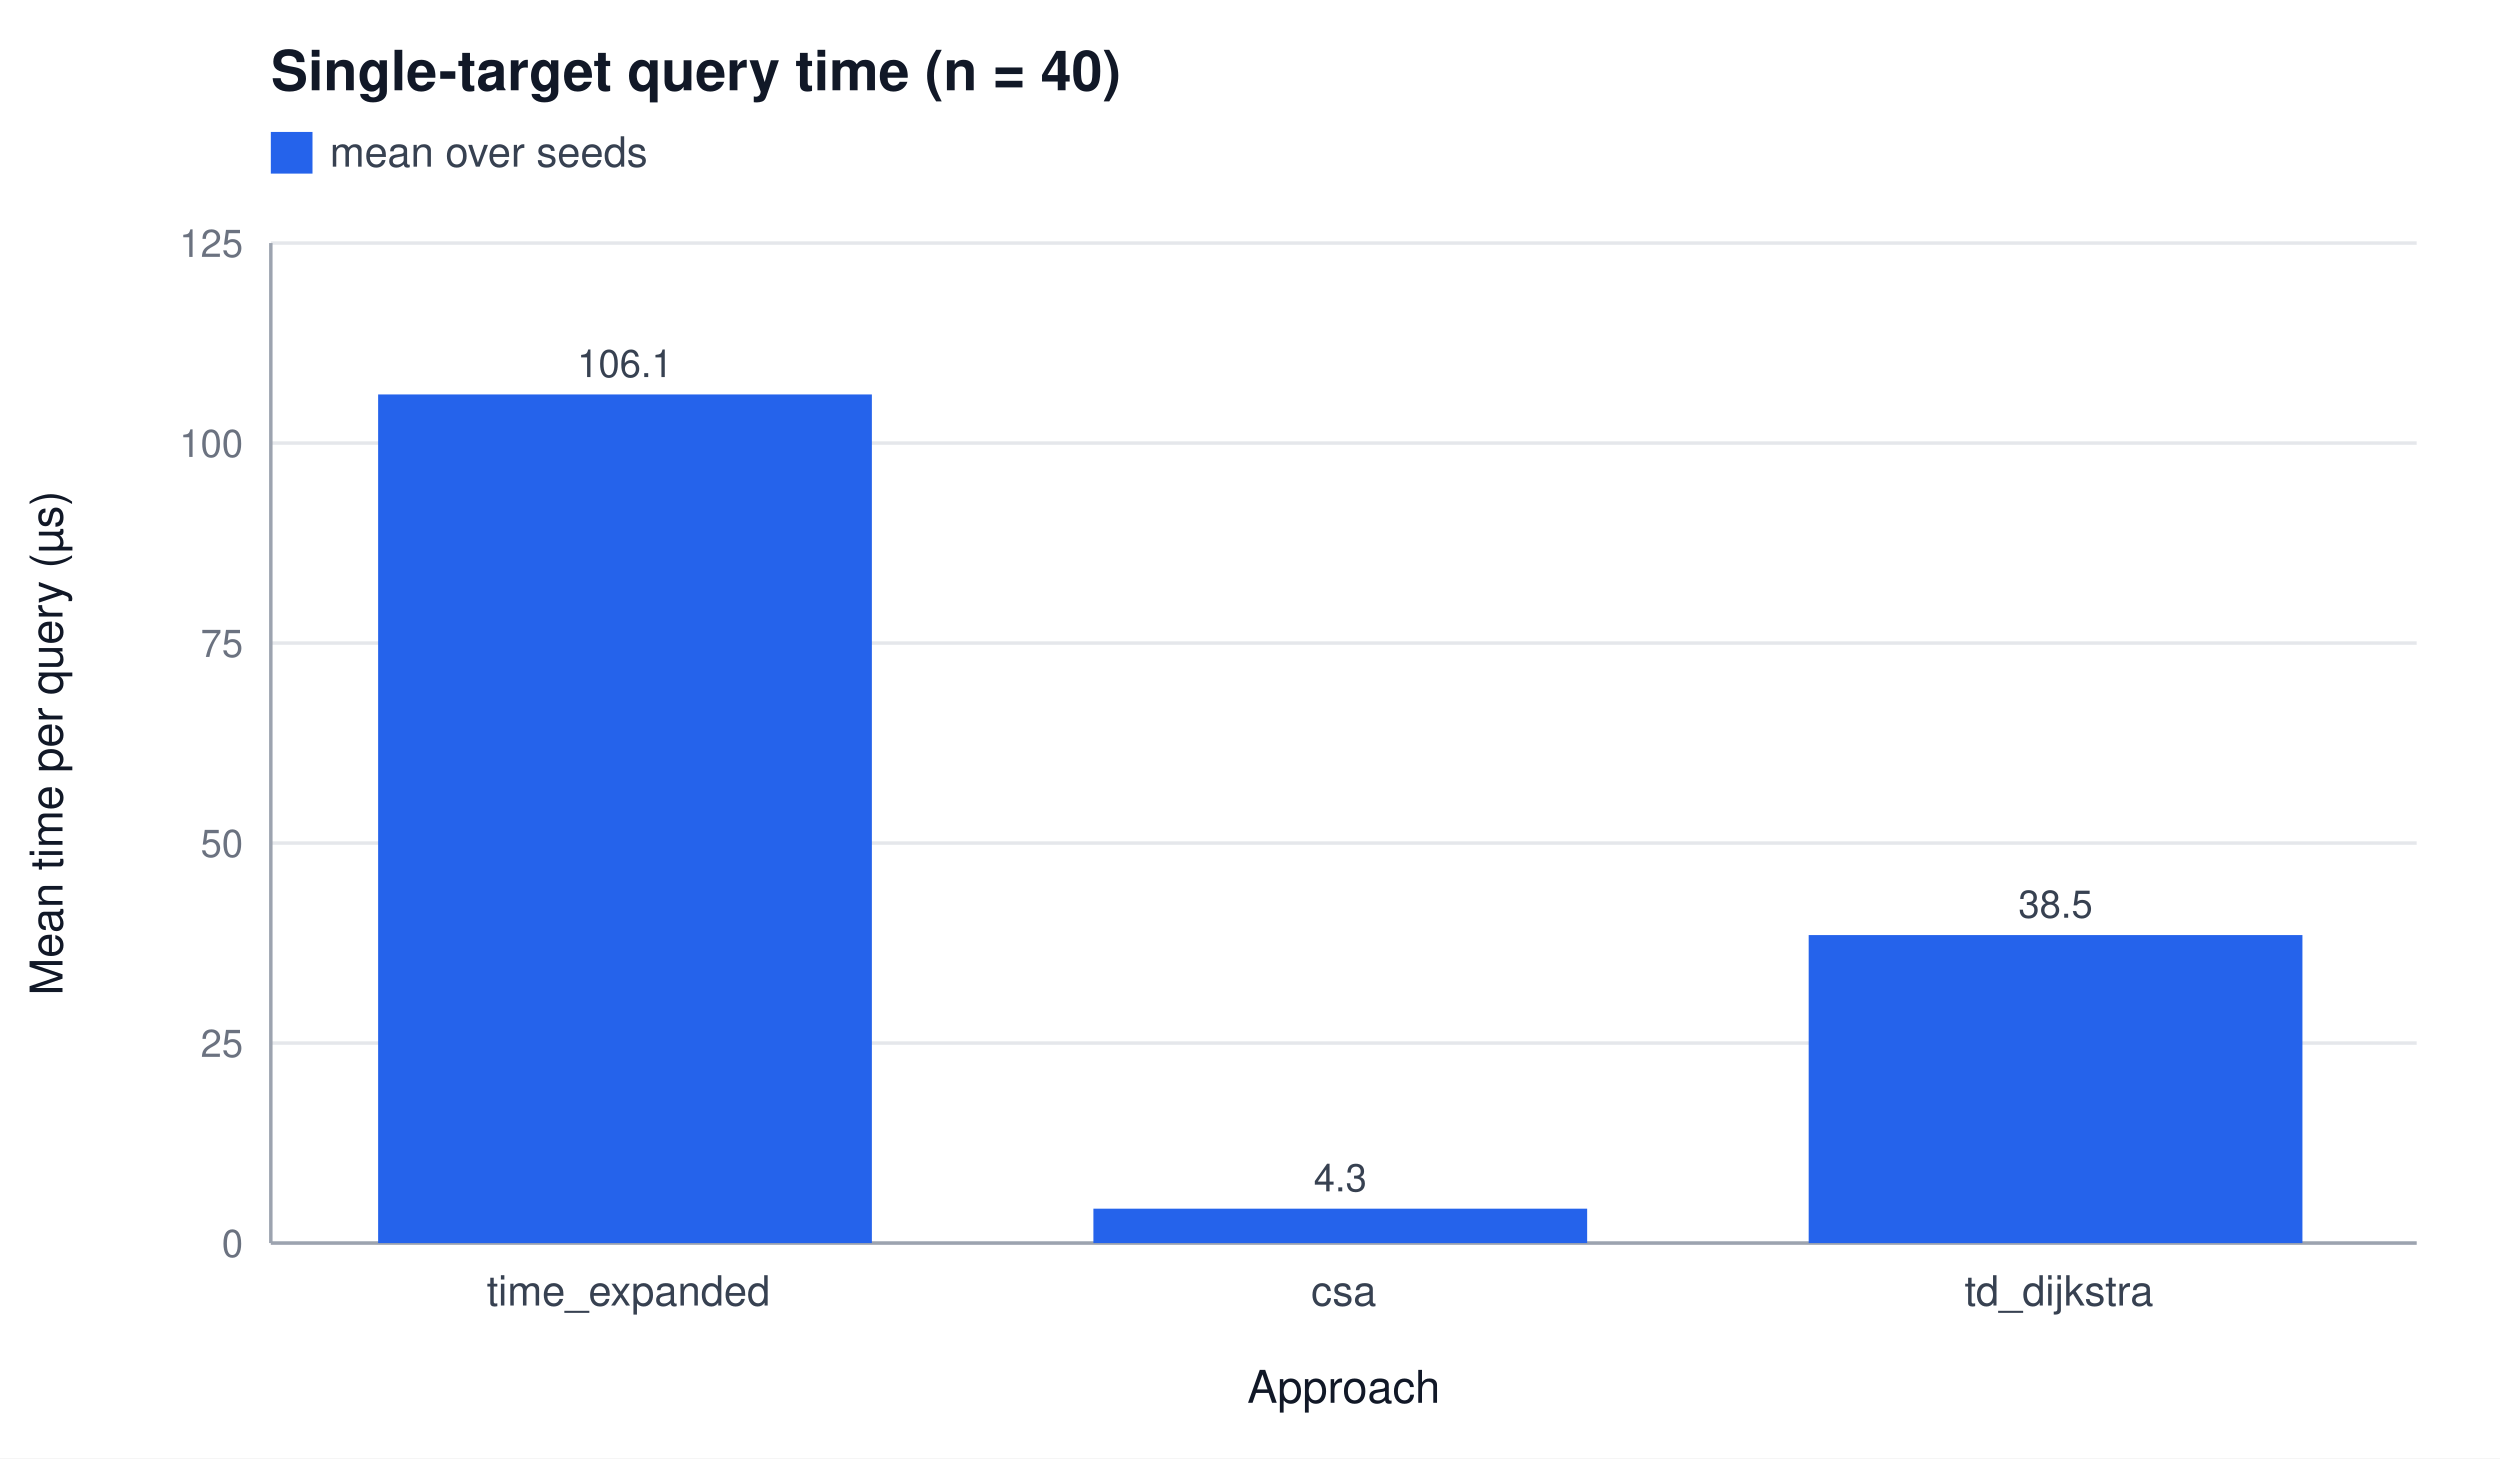
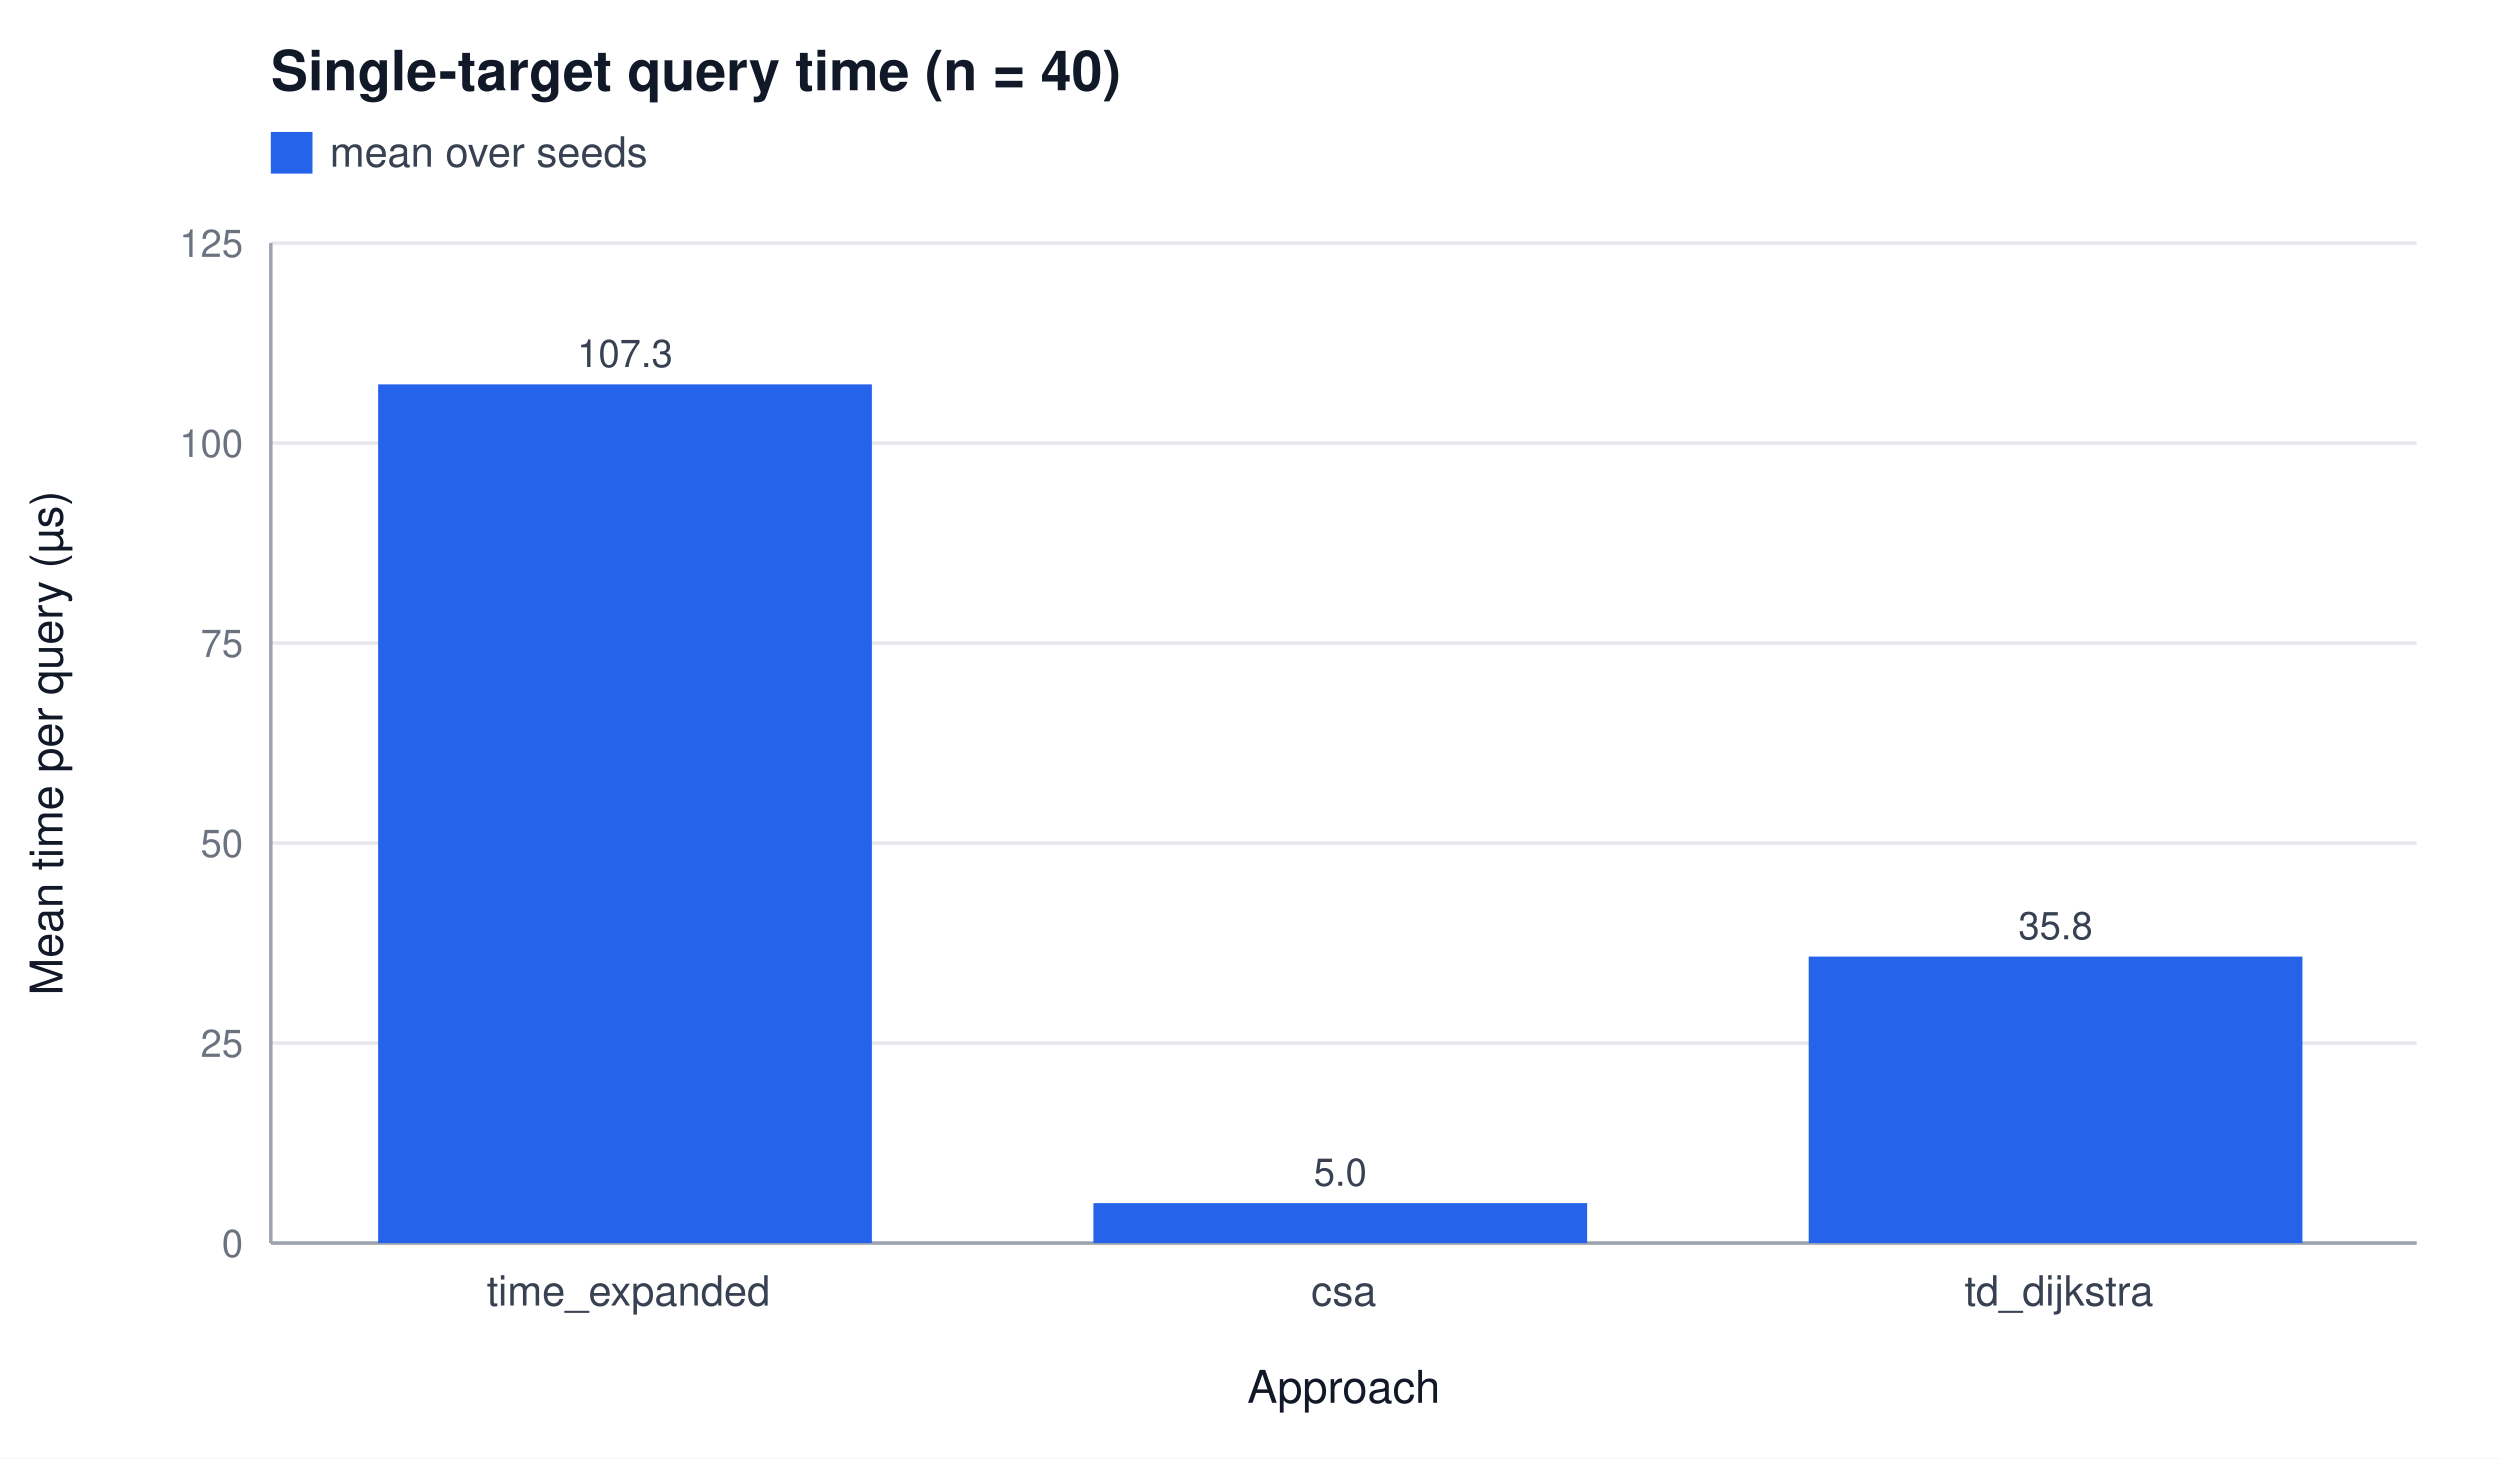
<svg xmlns="http://www.w3.org/2000/svg" width="720" height="420" viewBox="0 0 720 420" font-family="Helvetica, Arial, sans-serif">
  <rect width="100%" height="100%" fill="#ffffff" />
  <text x="78" y="26" font-size="16" font-weight="bold" fill="#111827">Single-target query time (n = 40)</text>
  <rect x="78.0" y="38" width="12" height="12" fill="#2563eb" />
  <text x="95.0" y="48" font-size="12" fill="#374151">mean over seeds</text>
  <line x1="78" x2="696" y1="358.0" y2="358.0" stroke="#e5e7eb" />
  <text x="70" y="362.0" text-anchor="end" font-size="11" fill="#6b7280">0</text>
  <line x1="78" x2="696" y1="300.4" y2="300.4" stroke="#e5e7eb" />
  <text x="70" y="304.4" text-anchor="end" font-size="11" fill="#6b7280">25</text>
  <line x1="78" x2="696" y1="242.8" y2="242.8" stroke="#e5e7eb" />
  <text x="70" y="246.8" text-anchor="end" font-size="11" fill="#6b7280">50</text>
  <line x1="78" x2="696" y1="185.2" y2="185.2" stroke="#e5e7eb" />
  <text x="70" y="189.2" text-anchor="end" font-size="11" fill="#6b7280">75</text>
  <line x1="78" x2="696" y1="127.6" y2="127.6" stroke="#e5e7eb" />
  <text x="70" y="131.6" text-anchor="end" font-size="11" fill="#6b7280">100</text>
  <line x1="78" x2="696" y1="70.0" y2="70.0" stroke="#e5e7eb" />
  <text x="70" y="74.0" text-anchor="end" font-size="11" fill="#6b7280">125</text>
  <line x1="78" x2="78" y1="70" y2="358" stroke="#9ca3af" />
  <line x1="78" x2="696" y1="358" y2="358" stroke="#9ca3af" />
  <text x="181.0" y="376" text-anchor="middle" font-size="12" fill="#374151">time_expanded</text>
  <text x="387.0" y="376" text-anchor="middle" font-size="12" fill="#374151">csa</text>
  <text x="593.0" y="376" text-anchor="middle" font-size="12" fill="#374151">td_dijkstra</text>
  <text x="387" y="404" text-anchor="middle" font-size="13" fill="#111827">Approach</text>
  <text transform="translate(18,214) rotate(-90)" text-anchor="middle" font-size="13" fill="#111827">Mean time per query (µs)</text>
-   <rect x="108.9" y="113.6" width="142.2" height="244.4" fill="#2563eb" />
-   <text x="180.0" y="108.6" text-anchor="middle" font-size="11" fill="#374151">106.1</text>
-   <rect x="314.9" y="348.1" width="142.2" height="9.9" fill="#2563eb" />
-   <text x="386.0" y="343.1" text-anchor="middle" font-size="11" fill="#374151">4.3</text>
-   <rect x="520.9" y="269.3" width="142.2" height="88.7" fill="#2563eb" />
-   <text x="592.0" y="264.3" text-anchor="middle" font-size="11" fill="#374151">38.5</text>
+   <rect x="108.9" y="110.7" width="142.2" height="247.3" fill="#2563eb" />
+   <text x="180.0" y="105.7" text-anchor="middle" font-size="11" fill="#374151">107.3</text>
+   <rect x="314.9" y="346.5" width="142.2" height="11.5" fill="#2563eb" />
+   <text x="386.0" y="341.5" text-anchor="middle" font-size="11" fill="#374151">5.0</text>
+   <rect x="520.9" y="275.5" width="142.2" height="82.5" fill="#2563eb" />
+   <text x="592.0" y="270.5" text-anchor="middle" font-size="11" fill="#374151">35.8</text>
</svg>
